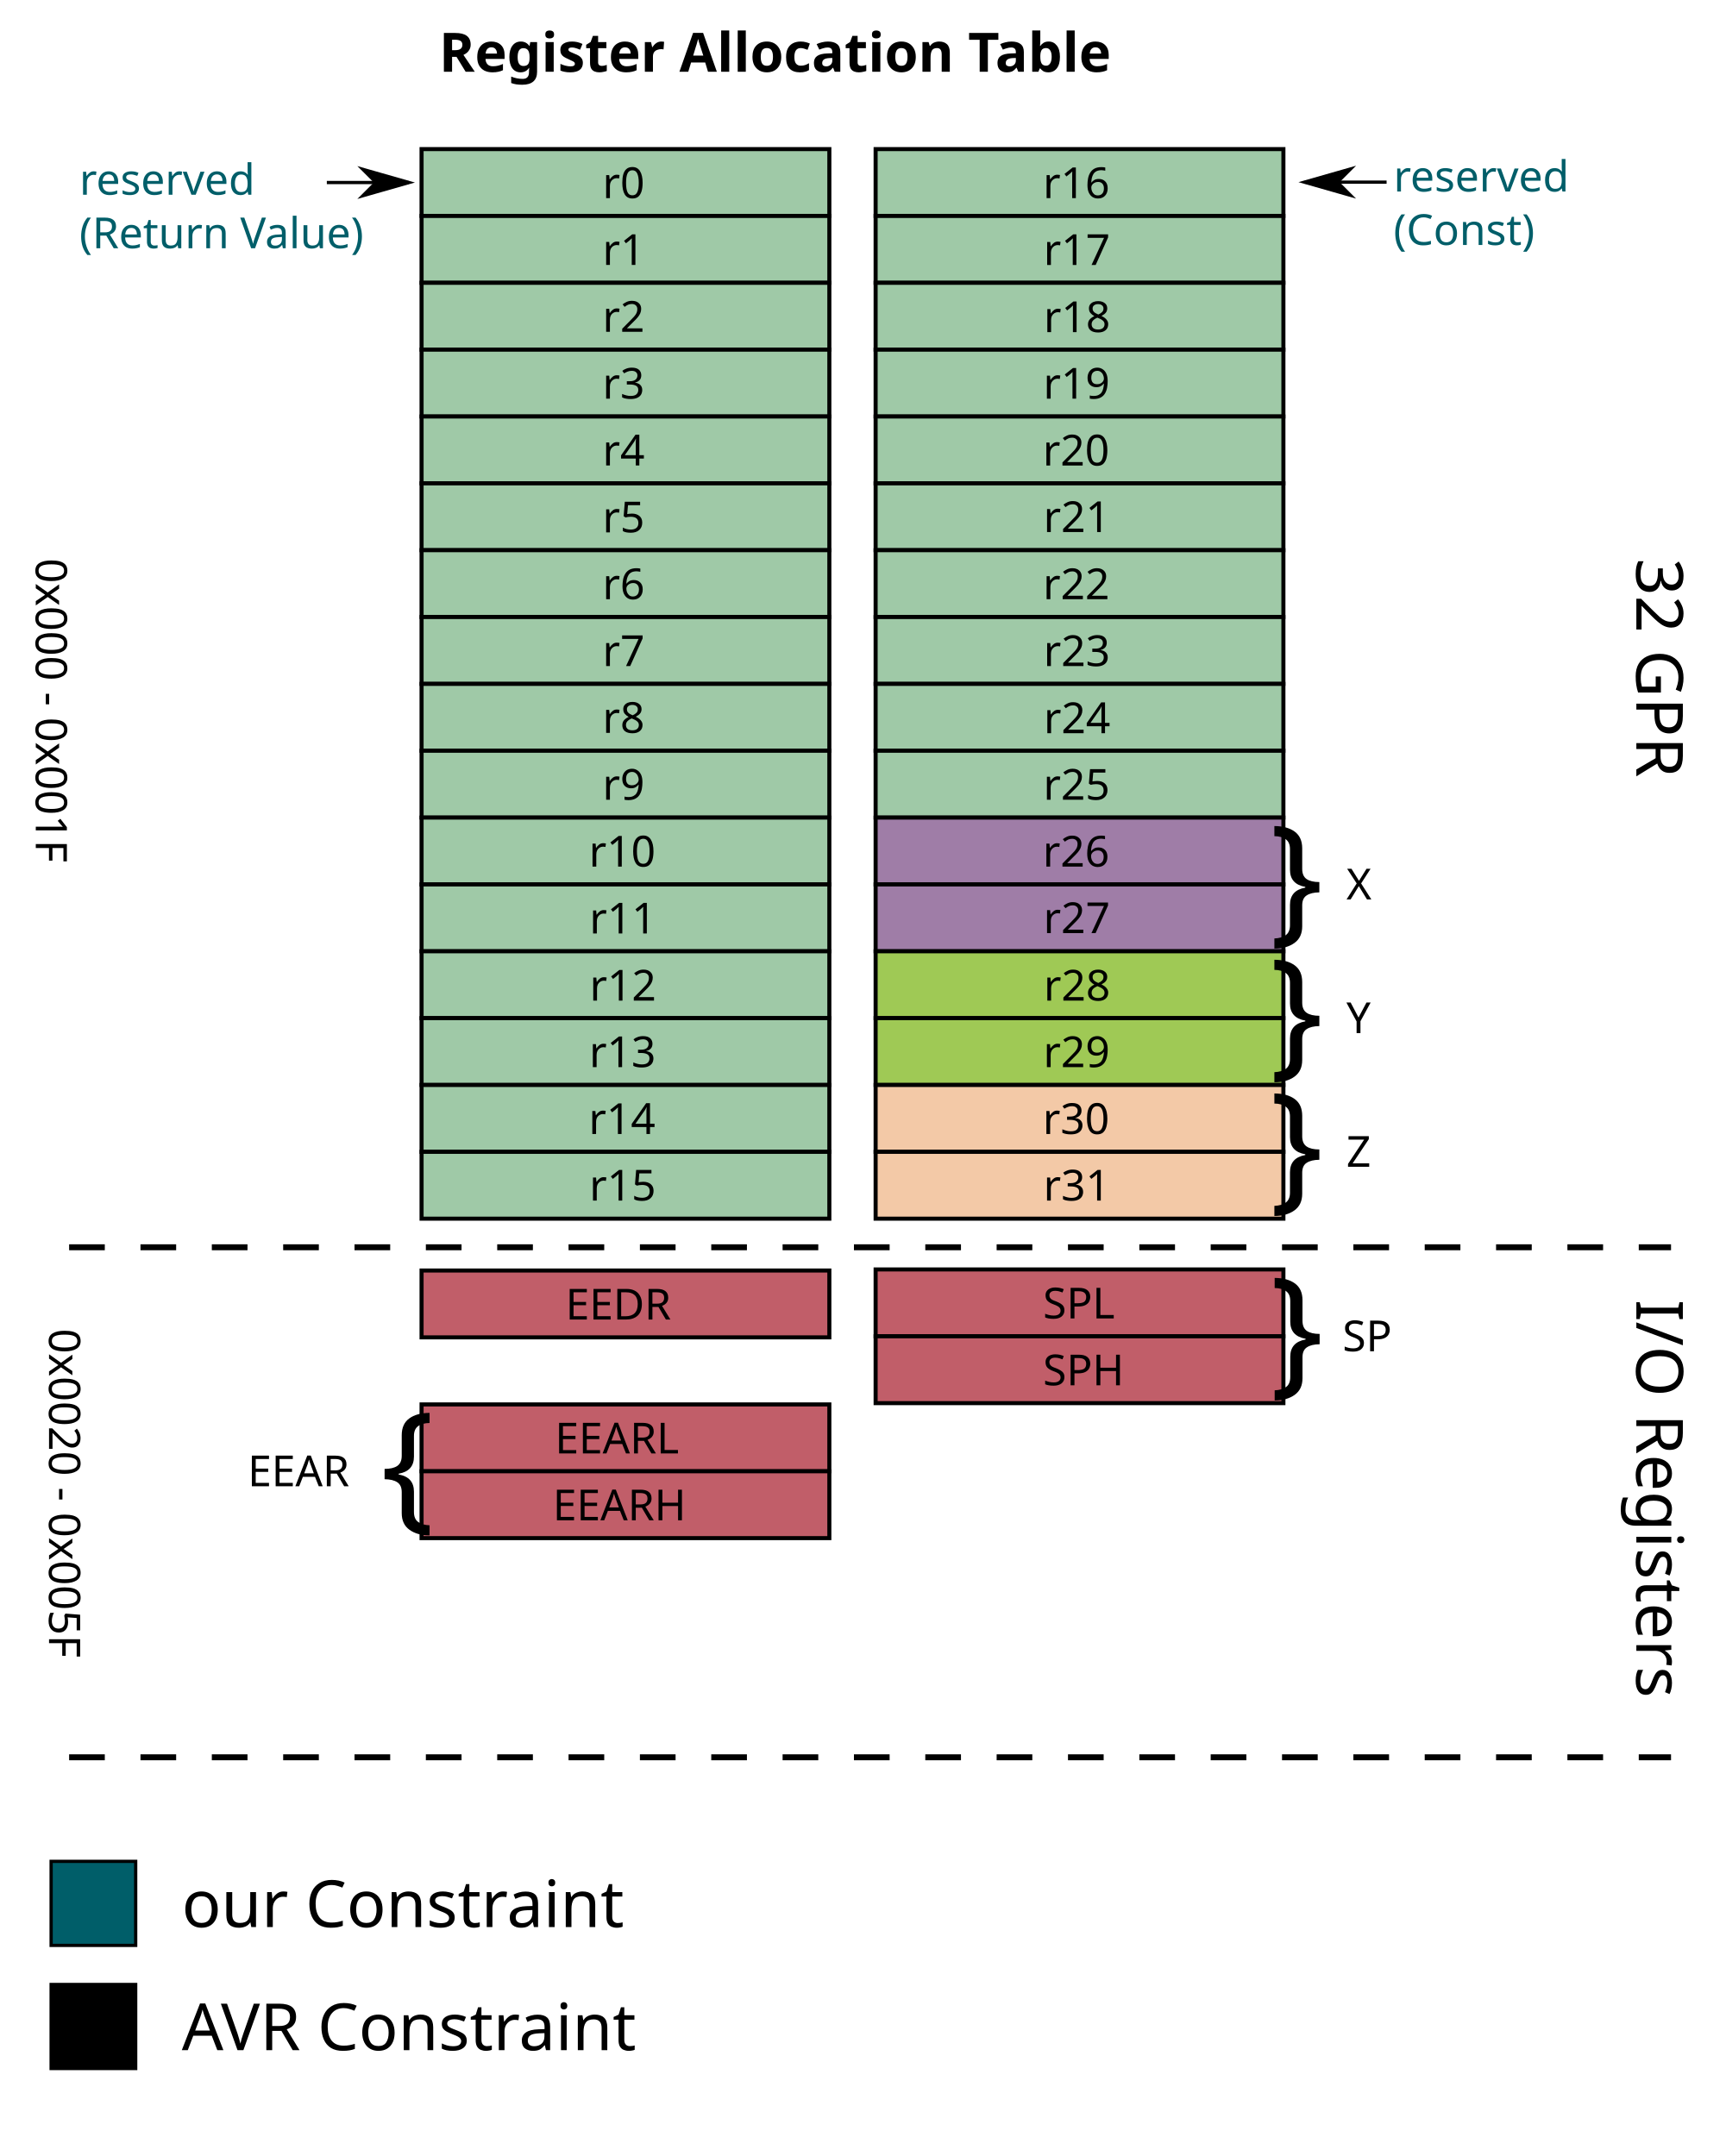
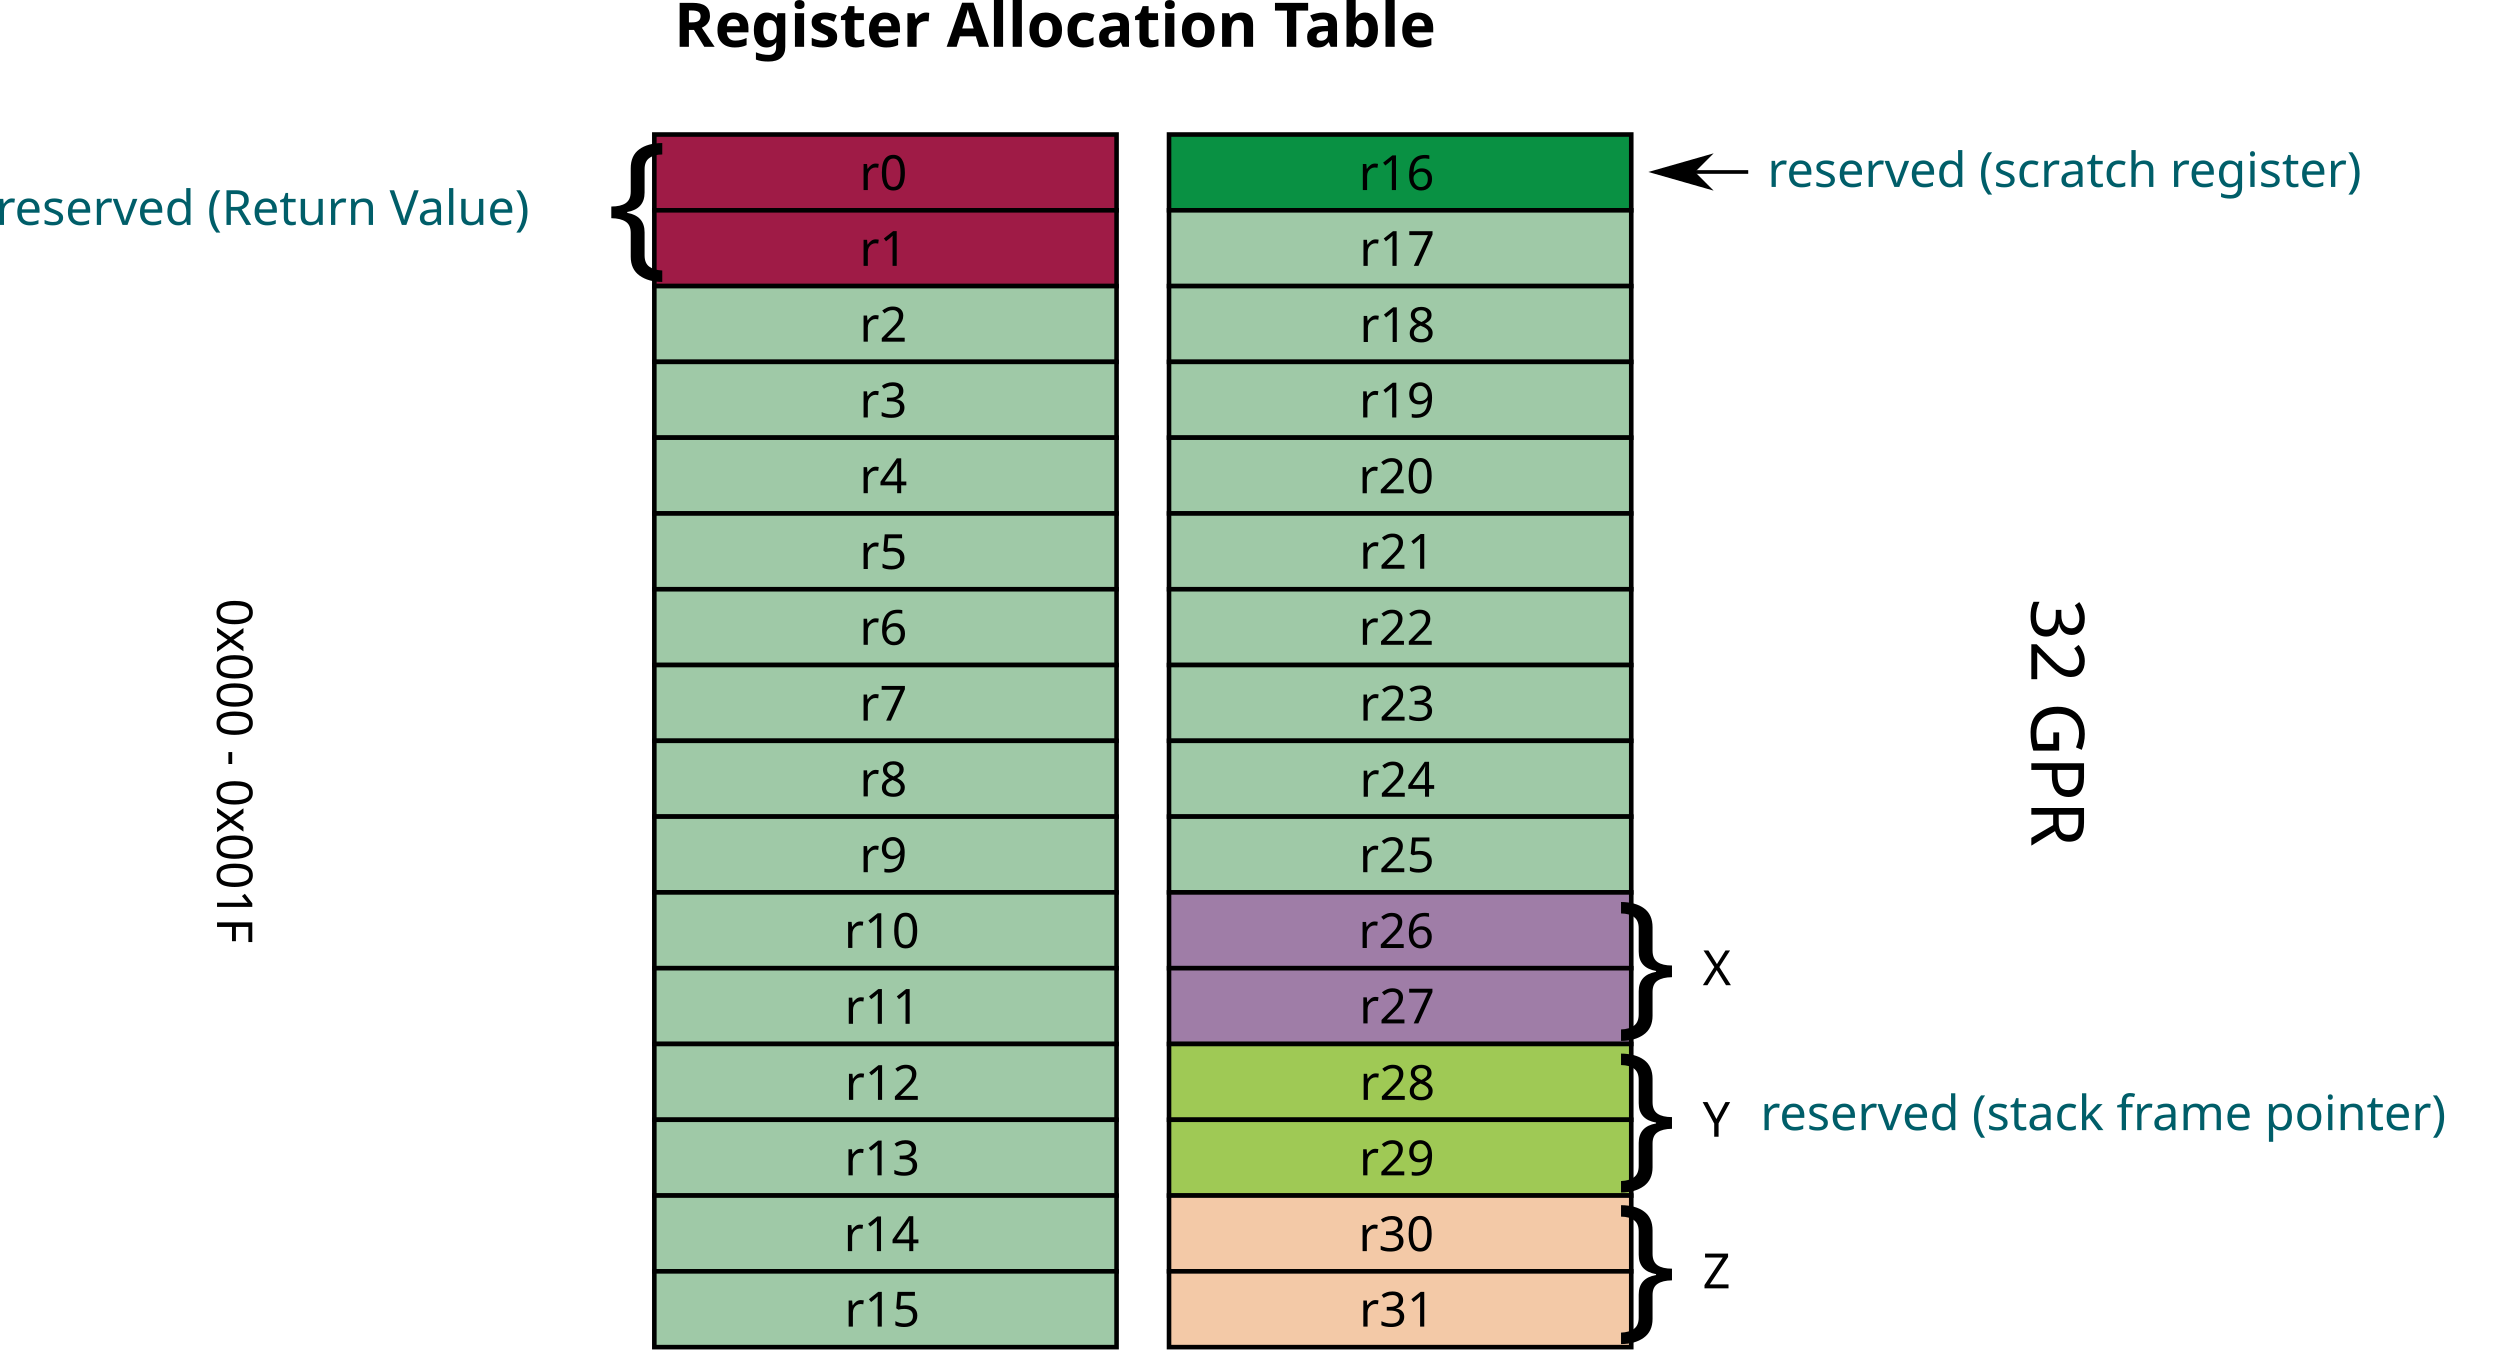
- <svg xmlns="http://www.w3.org/2000/svg" width="280mm" height="350mm" viewBox="0 0 280 350" version="1.1" id="svg8">
+ <svg xmlns="http://www.w3.org/2000/svg" width="357.966mm" height="193.22mm" viewBox="0 0 357.966 193.22" version="1.1" id="svg8">
  <defs id="defs2">
-     <marker style="overflow:visible;" id="Arrow1Lend" refX="0.0" refY="0.0" orient="auto">
-       <path transform="scale(0.8) rotate(180) translate(12.5,0)" style="fill-rule:evenodd;stroke:#000000;stroke-width:1pt;stroke-opacity:1;fill:#000000;fill-opacity:1" d="M 0.0,0.0 L 5.0,-5.0 L -12.5,0.0 L 5.0,5.0 L 0.0,0.0 z " id="path1787" />
+     <marker style="overflow:visible" id="Arrow1Lend" refX="0" refY="0" orient="auto">
+       <path transform="matrix(-0.8,0,0,-0.8,-10,0)" style="fill:#000000;fill-opacity:1;fill-rule:evenodd;stroke:#000000;stroke-width:1pt;stroke-opacity:1" d="M 0,0 5,-5 -12.5,0 5,5 Z" id="path1787" />
    </marker>
    <marker style="overflow:visible" id="Arrow1Lend-1" refX="0" refY="0" orient="auto">
      <path transform="matrix(-0.8,0,0,-0.8,-10,0)" style="fill:#000000;fill-opacity:1;fill-rule:evenodd;stroke:#000000;stroke-width:1pt;stroke-opacity:1" d="M 0,0 5,-5 -12.5,0 5,5 Z" id="path1787-7" />
    </marker>
  </defs>
-   <g id="layer1">
-     <rect style="opacity:0.999;fill:#9fc9a7;fill-opacity:1;stroke:#000000;stroke-width:0.657;stroke-miterlimit:4;stroke-dasharray:none;stroke-opacity:1" id="rect842" width="66.186" height="10.852" x="68.422" y="24.205" />
+   <g id="layer1" transform="translate(25.2689,-4.944239)">
+     <rect style="opacity:0.999;fill:#9f1b46;fill-opacity:1;stroke:#000000;stroke-width:0.657;stroke-miterlimit:4;stroke-dasharray:none;stroke-opacity:1" id="rect842" width="66.186" height="10.852" x="68.422" y="24.205" />
    <text xml:space="preserve" style="font-size:8.819px;line-height:1.25;font-family:sans-serif;letter-spacing:0px;stroke-width:0.174;stroke-miterlimit:4;stroke-dasharray:none" x="71.251" y="11.645" id="text846">
      <tspan id="tspan844" x="71.251" y="11.645" style="font-style:normal;font-variant:normal;font-weight:bold;font-stretch:normal;font-size:8.819px;font-family:sans-serif;-inkscape-font-specification:'sans-serif Bold';stroke-width:0.174;stroke-miterlimit:4;stroke-dasharray:none">Register Allocation Table</tspan>
    </text>
    <text xml:space="preserve" style="font-size:6.95px;line-height:1.25;font-family:sans-serif;letter-spacing:0px;stroke-width:0.174" x="97.79" y="32.161" id="text850">
      <tspan id="tspan848" x="97.79" y="32.161" style="stroke-width:0.174">r0</tspan>
    </text>
-     <rect style="opacity:0.999;fill:#9fc9a7;fill-opacity:1;stroke:#000000;stroke-width:0.657;stroke-miterlimit:4;stroke-dasharray:none;stroke-opacity:1" id="rect842-3" width="66.186" height="10.852" x="68.422" y="35.057" />
+     <rect style="opacity:0.999;fill:#9f1b46;fill-opacity:1;stroke:#000000;stroke-width:0.657;stroke-miterlimit:4;stroke-dasharray:none;stroke-opacity:1" id="rect842-3" width="66.186" height="10.852" x="68.422" y="35.057" />
    <text xml:space="preserve" style="font-size:6.95px;line-height:1.25;font-family:sans-serif;letter-spacing:0px;stroke-width:0.174" x="97.79" y="43.013" id="text850-6">
      <tspan id="tspan848-7" x="97.79" y="43.013" style="stroke-width:0.174">r1</tspan>
    </text>
    <rect style="opacity:0.999;fill:#9fc9a7;fill-opacity:1;stroke:#000000;stroke-width:0.657;stroke-miterlimit:4;stroke-dasharray:none;stroke-opacity:1" id="rect842-5" width="66.186" height="10.852" x="68.422" y="45.909" />
    <text xml:space="preserve" style="font-size:6.95px;line-height:1.25;font-family:sans-serif;letter-spacing:0px;stroke-width:0.174" x="97.79" y="53.865" id="text850-3">
      <tspan id="tspan848-5" x="97.79" y="53.865" style="stroke-width:0.174">r2</tspan>
    </text>
    <rect style="opacity:0.999;fill:#9fc9a7;fill-opacity:1;stroke:#000000;stroke-width:0.657;stroke-miterlimit:4;stroke-dasharray:none;stroke-opacity:1" id="rect842-3-6" width="66.186" height="10.852" x="68.422" y="56.761" />
    <text xml:space="preserve" style="font-size:6.95px;line-height:1.25;font-family:sans-serif;letter-spacing:0px;stroke-width:0.174" x="97.79" y="64.716" id="text850-6-2">
      <tspan id="tspan848-7-9" x="97.79" y="64.716" style="stroke-width:0.174">r3</tspan>
    </text>
    <rect style="opacity:0.999;fill:#9fc9a7;fill-opacity:1;stroke:#000000;stroke-width:0.657;stroke-miterlimit:4;stroke-dasharray:none;stroke-opacity:1" id="rect842-1" width="66.186" height="10.852" x="68.422" y="67.613" />
    <text xml:space="preserve" style="font-size:6.95px;line-height:1.25;font-family:sans-serif;letter-spacing:0px;stroke-width:0.174" x="97.79" y="75.568" id="text850-2">
      <tspan id="tspan848-70" x="97.79" y="75.568" style="stroke-width:0.174">r4</tspan>
    </text>
    <rect style="opacity:0.999;fill:#9fc9a7;fill-opacity:1;stroke:#000000;stroke-width:0.657;stroke-miterlimit:4;stroke-dasharray:none;stroke-opacity:1" id="rect842-3-9" width="66.186" height="10.852" x="68.422" y="78.465" />
    <text xml:space="preserve" style="font-size:6.95px;line-height:1.25;font-family:sans-serif;letter-spacing:0px;stroke-width:0.174" x="97.79" y="86.42" id="text850-6-3">
      <tspan id="tspan848-7-6" x="97.79" y="86.42" style="stroke-width:0.174">r5</tspan>
    </text>
    <rect style="opacity:0.999;fill:#9fc9a7;fill-opacity:1;stroke:#000000;stroke-width:0.657;stroke-miterlimit:4;stroke-dasharray:none;stroke-opacity:1" id="rect842-5-0" width="66.186" height="10.852" x="68.422" y="89.316" />
    <text xml:space="preserve" style="font-size:6.95px;line-height:1.25;font-family:sans-serif;letter-spacing:0px;stroke-width:0.174" x="97.79" y="97.272" id="text850-3-6">
      <tspan id="tspan848-5-2" x="97.79" y="97.272" style="stroke-width:0.174">r6</tspan>
    </text>
    <rect style="opacity:0.999;fill:#9fc9a7;fill-opacity:1;stroke:#000000;stroke-width:0.657;stroke-miterlimit:4;stroke-dasharray:none;stroke-opacity:1" id="rect842-3-6-6" width="66.186" height="10.852" x="68.422" y="100.168" />
    <text xml:space="preserve" style="font-size:6.95px;line-height:1.25;font-family:sans-serif;letter-spacing:0px;stroke-width:0.174" x="97.79" y="108.124" id="text850-6-2-1">
      <tspan id="tspan848-7-9-8" x="97.79" y="108.124" style="stroke-width:0.174">r7</tspan>
    </text>
    <rect style="opacity:0.999;fill:#9fc9a7;fill-opacity:1;stroke:#000000;stroke-width:0.657;stroke-miterlimit:4;stroke-dasharray:none;stroke-opacity:1" id="rect842-7" width="66.186" height="10.852" x="68.422" y="111.02" />
    <text xml:space="preserve" style="font-size:6.95px;line-height:1.25;font-family:sans-serif;letter-spacing:0px;stroke-width:0.174" x="97.79" y="118.976" id="text850-9">
      <tspan id="tspan848-2" x="97.79" y="118.976" style="stroke-width:0.174">r8</tspan>
    </text>
    <rect style="opacity:0.999;fill:#9fc9a7;fill-opacity:1;stroke:#000000;stroke-width:0.657;stroke-miterlimit:4;stroke-dasharray:none;stroke-opacity:1" id="rect842-3-0" width="66.186" height="10.852" x="68.422" y="121.872" />
    <text xml:space="preserve" style="font-size:6.95px;line-height:1.25;font-family:sans-serif;letter-spacing:0px;stroke-width:0.174" x="97.79" y="129.828" id="text850-6-23">
      <tspan id="tspan848-7-7" x="97.79" y="129.828" style="stroke-width:0.174">r9</tspan>
    </text>
    <rect style="opacity:0.999;fill:#9fc9a7;fill-opacity:1;stroke:#000000;stroke-width:0.657;stroke-miterlimit:4;stroke-dasharray:none;stroke-opacity:1" id="rect842-5-5" width="66.186" height="10.852" x="68.422" y="132.724" />
    <text xml:space="preserve" style="font-size:6.95px;line-height:1.25;font-family:sans-serif;letter-spacing:0px;stroke-width:0.174" x="95.58" y="140.68" id="text850-3-9">
      <tspan id="tspan848-5-22" x="95.58" y="140.68" style="stroke-width:0.174">r10</tspan>
    </text>
    <rect style="opacity:0.999;fill:#9fc9a7;fill-opacity:1;stroke:#000000;stroke-width:0.657;stroke-miterlimit:4;stroke-dasharray:none;stroke-opacity:1" id="rect842-3-6-8" width="66.186" height="10.852" x="68.422" y="143.576" />
    <text xml:space="preserve" style="font-size:6.95px;line-height:1.25;font-family:sans-serif;letter-spacing:0px;stroke-width:0.174" x="95.669" y="151.535" id="text850-6-2-9">
      <tspan id="tspan848-7-9-7" x="95.669" y="151.535" style="stroke-width:0.174">r11</tspan>
    </text>
    <rect style="opacity:0.999;fill:#9fc9a7;fill-opacity:1;stroke:#000000;stroke-width:0.657;stroke-miterlimit:4;stroke-dasharray:none;stroke-opacity:1" id="rect842-1-3" width="66.186" height="10.852" x="68.422" y="154.428" />
    <text xml:space="preserve" style="font-size:6.95px;line-height:1.25;font-family:sans-serif;letter-spacing:0px;stroke-width:0.174" x="95.697" y="162.433" id="text850-2-6">
      <tspan id="tspan848-70-1" x="95.697" y="162.433" style="stroke-width:0.174">r12</tspan>
    </text>
    <rect style="opacity:0.999;fill:#9fc9a7;fill-opacity:1;stroke:#000000;stroke-width:0.657;stroke-miterlimit:4;stroke-dasharray:none;stroke-opacity:1" id="rect842-3-9-2" width="66.186" height="10.852" x="68.422" y="165.28" />
    <text xml:space="preserve" style="font-size:6.95px;line-height:1.25;font-family:sans-serif;letter-spacing:0px;stroke-width:0.174" x="95.627" y="173.236" id="text850-6-3-9">
      <tspan id="tspan848-7-6-3" x="95.627" y="173.236" style="stroke-width:0.174">r13</tspan>
    </text>
    <rect style="opacity:0.999;fill:#9fc9a7;fill-opacity:1;stroke:#000000;stroke-width:0.657;stroke-miterlimit:4;stroke-dasharray:none;stroke-opacity:1" id="rect842-5-0-1" width="66.186" height="10.852" x="68.422" y="176.132" />
    <text xml:space="preserve" style="font-size:6.95px;line-height:1.25;font-family:sans-serif;letter-spacing:0px;stroke-width:0.174" x="95.544" y="184.091" id="text850-3-6-9">
      <tspan id="tspan848-5-2-4" x="95.544" y="184.091" style="stroke-width:0.174">r14</tspan>
    </text>
    <rect style="opacity:0.999;fill:#9fc9a7;fill-opacity:1;stroke:#000000;stroke-width:0.657;stroke-miterlimit:4;stroke-dasharray:none;stroke-opacity:1" id="rect842-3-6-6-7" width="66.186" height="10.852" x="68.422" y="186.984" />
    <text xml:space="preserve" style="font-size:6.95px;line-height:1.25;font-family:sans-serif;letter-spacing:0px;stroke-width:0.174" x="95.653" y="194.894" id="text850-6-2-1-8">
      <tspan id="tspan848-7-9-8-4" x="95.653" y="194.894" style="stroke-width:0.174">r15</tspan>
    </text>
-     <rect style="opacity:0.999;fill:#9fc9a7;fill-opacity:1;stroke:#000000;stroke-width:0.657;stroke-miterlimit:4;stroke-dasharray:none;stroke-opacity:1" id="rect842-5-5-8" width="66.186" height="10.852" x="142.118" y="24.205" />
+     <rect style="opacity:0.999;fill:#099143;fill-opacity:1;stroke:#000000;stroke-width:0.657;stroke-miterlimit:4;stroke-dasharray:none;stroke-opacity:1" id="rect842-5-5-8" width="66.186" height="10.852" x="142.118" y="24.205" />
    <text xml:space="preserve" style="font-size:6.95px;line-height:1.25;font-family:sans-serif;letter-spacing:0px;stroke-width:0.174" x="169.276" y="32.161" id="text850-3-9-7">
      <tspan id="tspan848-5-22-1" x="169.276" y="32.161" style="stroke-width:0.174">r16</tspan>
    </text>
    <rect style="opacity:0.999;fill:#9fc9a7;fill-opacity:1;stroke:#000000;stroke-width:0.657;stroke-miterlimit:4;stroke-dasharray:none;stroke-opacity:1" id="rect842-3-6-8-7" width="66.186" height="10.852" x="142.118" y="35.057" />
    <text xml:space="preserve" style="font-size:6.95px;line-height:1.25;font-family:sans-serif;letter-spacing:0px;stroke-width:0.174" x="169.366" y="43.016" id="text850-6-2-9-2">
      <tspan id="tspan848-7-9-7-7" x="169.366" y="43.016" style="stroke-width:0.174">r17</tspan>
    </text>
    <rect style="opacity:0.999;fill:#9fc9a7;fill-opacity:1;stroke:#000000;stroke-width:0.657;stroke-miterlimit:4;stroke-dasharray:none;stroke-opacity:1" id="rect842-1-3-2" width="66.186" height="10.852" x="142.118" y="45.909" />
    <text xml:space="preserve" style="font-size:6.95px;line-height:1.25;font-family:sans-serif;letter-spacing:0px;stroke-width:0.174" x="169.393" y="53.914" id="text850-2-6-2">
      <tspan id="tspan848-70-1-6" x="169.393" y="53.914" style="stroke-width:0.174">r18</tspan>
    </text>
    <rect style="opacity:0.999;fill:#9fc9a7;fill-opacity:1;stroke:#000000;stroke-width:0.657;stroke-miterlimit:4;stroke-dasharray:none;stroke-opacity:1" id="rect842-3-9-2-1" width="66.186" height="10.852" x="142.118" y="56.761" />
    <text xml:space="preserve" style="font-size:6.95px;line-height:1.25;font-family:sans-serif;letter-spacing:0px;stroke-width:0.174" x="169.324" y="64.716" id="text850-6-3-9-0">
      <tspan id="tspan848-7-6-3-6" x="169.324" y="64.716" style="stroke-width:0.174">r19</tspan>
    </text>
    <rect style="opacity:0.999;fill:#9fc9a7;fill-opacity:1;stroke:#000000;stroke-width:0.657;stroke-miterlimit:4;stroke-dasharray:none;stroke-opacity:1" id="rect842-5-0-1-1" width="66.186" height="10.852" x="142.118" y="67.613" />
    <text xml:space="preserve" style="font-size:6.95px;line-height:1.25;font-family:sans-serif;letter-spacing:0px;stroke-width:0.174" x="169.241" y="75.572" id="text850-3-6-9-5">
      <tspan id="tspan848-5-2-4-9" x="169.241" y="75.572" style="stroke-width:0.174">r20</tspan>
    </text>
    <rect style="opacity:0.999;fill:#9fc9a7;fill-opacity:1;stroke:#000000;stroke-width:0.657;stroke-miterlimit:4;stroke-dasharray:none;stroke-opacity:1" id="rect842-3-6-6-7-4" width="66.186" height="10.852" x="142.118" y="78.465" />
    <text xml:space="preserve" style="font-size:6.95px;line-height:1.25;font-family:sans-serif;letter-spacing:0px;stroke-width:0.174" x="169.349" y="86.374" id="text850-6-2-1-8-9">
      <tspan id="tspan848-7-9-8-4-0" x="169.349" y="86.374" style="stroke-width:0.174">r21</tspan>
    </text>
    <rect style="opacity:0.999;fill:#9fc9a7;fill-opacity:1;stroke:#000000;stroke-width:0.657;stroke-miterlimit:4;stroke-dasharray:none;stroke-opacity:1" id="rect842-5-5-8-9" width="66.186" height="10.852" x="142.118" y="89.316" />
    <text xml:space="preserve" style="font-size:6.95px;line-height:1.25;font-family:sans-serif;letter-spacing:0px;stroke-width:0.174" x="169.276" y="97.272" id="text850-3-9-7-1">
      <tspan id="tspan848-5-22-1-7" x="169.276" y="97.272" style="stroke-width:0.174">r22</tspan>
    </text>
    <rect style="opacity:0.999;fill:#9fc9a7;fill-opacity:1;stroke:#000000;stroke-width:0.657;stroke-miterlimit:4;stroke-dasharray:none;stroke-opacity:1" id="rect842-3-6-8-7-7" width="66.186" height="10.852" x="142.118" y="100.168" />
    <text xml:space="preserve" style="font-size:6.95px;line-height:1.25;font-family:sans-serif;letter-spacing:0px;stroke-width:0.174" x="169.366" y="108.128" id="text850-6-2-9-2-1">
      <tspan id="tspan848-7-9-7-7-1" x="169.366" y="108.128" style="stroke-width:0.174">r23</tspan>
    </text>
    <rect style="opacity:0.999;fill:#9fc9a7;fill-opacity:1;stroke:#000000;stroke-width:0.657;stroke-miterlimit:4;stroke-dasharray:none;stroke-opacity:1" id="rect842-1-3-2-5" width="66.186" height="10.852" x="142.118" y="111.02" />
    <text xml:space="preserve" style="font-size:6.95px;line-height:1.25;font-family:sans-serif;letter-spacing:0px;stroke-width:0.174" x="169.393" y="119.025" id="text850-2-6-2-9">
      <tspan id="tspan848-70-1-6-7" x="169.393" y="119.025" style="stroke-width:0.174">r24</tspan>
    </text>
    <rect style="opacity:0.999;fill:#9fc9a7;fill-opacity:1;stroke:#000000;stroke-width:0.657;stroke-miterlimit:4;stroke-dasharray:none;stroke-opacity:1" id="rect842-3-9-2-1-7" width="66.186" height="10.852" x="142.118" y="121.872" />
    <text xml:space="preserve" style="font-size:6.95px;line-height:1.25;font-family:sans-serif;letter-spacing:0px;stroke-width:0.174" x="169.324" y="129.828" id="text850-6-3-9-0-6">
      <tspan id="tspan848-7-6-3-6-7" x="169.324" y="129.828" style="stroke-width:0.174">r25</tspan>
    </text>
    <rect style="opacity:0.999;fill:#9f7da7;fill-opacity:1;stroke:#000000;stroke-width:0.657;stroke-miterlimit:4;stroke-dasharray:none;stroke-opacity:1" id="rect842-5-0-1-1-3" width="66.186" height="10.852" x="142.118" y="132.724" />
    <text xml:space="preserve" style="font-size:6.95px;line-height:1.25;font-family:sans-serif;letter-spacing:0px;stroke-width:0.174" x="169.241" y="140.683" id="text850-3-6-9-5-6">
      <tspan id="tspan848-5-2-4-9-5" x="169.241" y="140.683" style="stroke-width:0.174">r26</tspan>
    </text>
    <rect style="opacity:0.999;fill:#9f7da7;fill-opacity:1;stroke:#000000;stroke-width:0.657;stroke-miterlimit:4;stroke-dasharray:none;stroke-opacity:1" id="rect842-3-6-6-7-4-6" width="66.186" height="10.852" x="142.118" y="143.576" />
    <text xml:space="preserve" style="font-size:6.95px;line-height:1.25;font-family:sans-serif;letter-spacing:0px;stroke-width:0.174" x="169.349" y="151.486" id="text850-6-2-1-8-9-3">
      <tspan id="tspan848-7-9-8-4-0-9" x="169.349" y="151.486" style="stroke-width:0.174">r27</tspan>
    </text>
    <rect style="opacity:0.999;fill:#9fc955;fill-opacity:1;stroke:#000000;stroke-width:0.657;stroke-miterlimit:4;stroke-dasharray:none;stroke-opacity:1" id="rect842-1-3-2-5-4" width="66.186" height="10.852" x="142.118" y="154.428" />
    <text xml:space="preserve" style="font-size:6.95px;line-height:1.25;font-family:sans-serif;letter-spacing:0px;stroke-width:0.174" x="169.393" y="162.433" id="text850-2-6-2-9-8">
      <tspan id="tspan848-70-1-6-7-1" x="169.393" y="162.433" style="stroke-width:0.174">r28</tspan>
    </text>
    <rect style="opacity:0.999;fill:#9fc955;fill-opacity:1;stroke:#000000;stroke-width:0.657;stroke-miterlimit:4;stroke-dasharray:none;stroke-opacity:1" id="rect842-3-9-2-1-7-2" width="66.186" height="10.852" x="142.118" y="165.28" />
    <text xml:space="preserve" style="font-size:6.95px;line-height:1.25;font-family:sans-serif;letter-spacing:0px;stroke-width:0.174" x="169.324" y="173.236" id="text850-6-3-9-0-6-9">
      <tspan id="tspan848-7-6-3-6-7-3" x="169.324" y="173.236" style="stroke-width:0.174">r29</tspan>
    </text>
    <rect style="opacity:0.999;fill:#f3c9a7;fill-opacity:1;stroke:#000000;stroke-width:0.657;stroke-miterlimit:4;stroke-dasharray:none;stroke-opacity:1" id="rect842-5-0-1-1-3-9" width="66.186" height="10.852" x="142.118" y="176.132" />
    <text xml:space="preserve" style="font-size:6.95px;line-height:1.25;font-family:sans-serif;letter-spacing:0px;stroke-width:0.174" x="169.241" y="184.091" id="text850-3-6-9-5-6-0">
      <tspan id="tspan848-5-2-4-9-5-8" x="169.241" y="184.091" style="stroke-width:0.174">r30</tspan>
    </text>
    <rect style="opacity:0.999;fill:#f3c9a7;fill-opacity:1;stroke:#000000;stroke-width:0.657;stroke-miterlimit:4;stroke-dasharray:none;stroke-opacity:1" id="rect842-3-6-6-7-4-6-8" width="66.186" height="10.852" x="142.118" y="186.984" />
    <text xml:space="preserve" style="font-size:6.95px;line-height:1.25;font-family:sans-serif;letter-spacing:0px;stroke-width:0.174" x="169.349" y="194.894" id="text850-6-2-1-8-9-3-5">
      <tspan id="tspan848-7-9-8-4-0-9-0" x="169.349" y="194.894" style="stroke-width:0.174">r31</tspan>
    </text>
    <text xml:space="preserve" style="font-size:22.806px;line-height:1.25;font-family:sans-serif;letter-spacing:0px;stroke-width:0.57" x="206.107" y="150.38" id="text1564">
      <tspan id="tspan1562" x="206.107" y="150.38" style="stroke-width:0.57">}</tspan>
    </text>
    <text xml:space="preserve" style="font-size:6.95px;line-height:1.25;font-family:sans-serif;letter-spacing:0px;stroke-width:0.174" x="218.529" y="146.006" id="text1568">
      <tspan id="tspan1566" x="218.529" y="146.006" style="stroke-width:0.174">X</tspan>
    </text>
    <text xml:space="preserve" style="font-size:22.806px;line-height:1.25;font-family:sans-serif;letter-spacing:0px;stroke-width:0.57" x="206.107" y="172.084" id="text1564-9">
      <tspan id="tspan1562-6" x="206.107" y="172.084" style="stroke-width:0.57">}</tspan>
    </text>
    <text xml:space="preserve" style="font-size:6.95px;line-height:1.25;font-family:sans-serif;letter-spacing:0px;stroke-width:0.174" x="218.529" y="167.71" id="text1568-3">
      <tspan id="tspan1566-8" x="218.529" y="167.71" style="stroke-width:0.174">Y</tspan>
    </text>
    <text xml:space="preserve" style="font-size:22.806px;line-height:1.25;font-family:sans-serif;letter-spacing:0px;stroke-width:0.57" x="206.107" y="193.788" id="text1564-9-5">
      <tspan id="tspan1562-6-6" x="206.107" y="193.788" style="stroke-width:0.57">}</tspan>
    </text>
    <text xml:space="preserve" style="font-size:6.95px;line-height:1.25;font-family:sans-serif;letter-spacing:0px;stroke-width:0.174" x="218.529" y="189.414" id="text1568-3-1">
      <tspan id="tspan1566-8-1" x="218.529" y="189.414" style="stroke-width:0.174">Z</tspan>
    </text>
-     <rect style="opacity:0.999;fill:#c15e69;fill-opacity:1;stroke:#000000;stroke-width:0.657;stroke-miterlimit:4;stroke-dasharray:none;stroke-opacity:1" id="rect842-5-5-8-5" width="66.186" height="10.852" x="142.118" y="206.078" />
-     <text xml:space="preserve" style="font-size:6.95px;line-height:1.25;font-family:sans-serif;letter-spacing:0px;stroke-width:0.174" x="169.276" y="214.034" id="text850-3-9-7-9">
-       <tspan id="tspan848-5-22-1-8" x="169.276" y="214.034" style="stroke-width:0.174">SPL</tspan>
+     <text xml:space="preserve" style="font-size:6.95px;line-height:1.25;font-family:sans-serif;letter-spacing:0px;fill:#005e69;fill-opacity:1;stroke-width:0.174;stroke-miterlimit:4;stroke-dasharray:none" x="-25.9" y="37.151" id="text850-4">
+       <tspan x="-25.9" y="37.151" style="fill:#005e69;fill-opacity:1;stroke-width:0.174;stroke-miterlimit:4;stroke-dasharray:none" id="tspan2262">reserved (Return Value)</tspan>
    </text>
-     <rect style="opacity:0.999;fill:#c15e69;fill-opacity:1;stroke:#000000;stroke-width:0.657;stroke-miterlimit:4;stroke-dasharray:none;stroke-opacity:1" id="rect842-5-5-8-5-4" width="66.186" height="10.852" x="142.118" y="216.93" />
-     <text xml:space="preserve" style="font-size:6.95px;line-height:1.25;font-family:sans-serif;letter-spacing:0px;stroke-width:0.174" x="169.276" y="224.886" id="text850-3-9-7-9-8">
-       <tspan id="tspan848-5-22-1-8-1" x="169.276" y="224.886" style="stroke-width:0.174">SPH</tspan>
-     </text>
-     <text xml:space="preserve" style="font-size:22.806px;line-height:1.25;font-family:sans-serif;letter-spacing:0px;stroke-width:0.57" x="206.154" y="223.734" id="text1564-9-5-0">
-       <tspan id="tspan1562-6-6-3" x="206.154" y="223.734" style="stroke-width:0.57">}</tspan>
-     </text>
-     <text xml:space="preserve" style="font-size:6.95px;line-height:1.25;font-family:sans-serif;letter-spacing:0px;stroke-width:0.174" x="217.89" y="219.36" id="text1568-3-1-0">
-       <tspan id="tspan1566-8-1-4" x="217.89" y="219.36" style="stroke-width:0.174">SP</tspan>
-     </text>
-     <text xml:space="preserve" style="font-size:6.95px;line-height:1.25;font-family:sans-serif;letter-spacing:0px;fill:#005e69;fill-opacity:1;stroke-width:0.174;stroke-miterlimit:4;stroke-dasharray:none" x="12.887" y="31.61" id="text850-4">
-       <tspan id="tspan848-4" x="12.887" y="31.61" style="fill:#005e69;fill-opacity:1;stroke-width:0.174;stroke-miterlimit:4;stroke-dasharray:none">reserved</tspan>
-       <tspan x="12.887" y="40.297" style="fill:#005e69;fill-opacity:1;stroke-width:0.174;stroke-miterlimit:4;stroke-dasharray:none" id="tspan2262">(Return Value)</tspan>
-     </text>
-     <path style="fill:none;stroke:#000000;stroke-width:0.526;stroke-linecap:butt;stroke-linejoin:miter;stroke-miterlimit:4;stroke-dasharray:none;stroke-opacity:1;marker-end:url(#Arrow1Lend)" d="M 53.046,29.631 H 66.325" id="path1782" />
-     <text xml:space="preserve" style="font-size:6.95px;line-height:1.25;font-family:sans-serif;letter-spacing:0px;fill:#005e69;fill-opacity:1;stroke-width:0.174" x="226.181" y="31.084" id="text850-4-5">
-       <tspan id="tspan848-4-9" x="226.181" y="31.084" style="fill:#005e69;fill-opacity:1;stroke-width:0.174">reserved </tspan>
-       <tspan x="226.181" y="39.771" style="fill:#005e69;fill-opacity:1;stroke-width:0.174" id="tspan2260">(Const)</tspan>
+     <text xml:space="preserve" style="font-size:6.95px;line-height:1.25;font-family:sans-serif;letter-spacing:0px;fill:#005e69;fill-opacity:1;stroke-width:0.174" x="227.801" y="31.71" id="text850-4-5">
+       <tspan x="227.801" y="31.71" style="fill:#005e69;fill-opacity:1;stroke-width:0.174" id="tspan2260">reserved (scratch register)</tspan>
    </text>
    <path style="fill:none;stroke:#000000;stroke-width:0.526;stroke-linecap:butt;stroke-linejoin:miter;stroke-miterlimit:4;stroke-dasharray:none;stroke-opacity:1;marker-end:url(#Arrow1Lend-1)" d="M 225.052,29.57 H 211.773" id="path1782-6" />
-     <rect style="opacity:0.999;fill:#005e69;fill-opacity:1;stroke:#000000;stroke-width:0.526;stroke-miterlimit:4;stroke-dasharray:none;stroke-opacity:1" id="rect2264" width="13.726" height="13.643" x="8.298" y="302.168" />
-     <text xml:space="preserve" style="font-size:10.583px;line-height:1.25;font-family:sans-serif;letter-spacing:0px;stroke-width:0.265" x="29.508" y="312.835" id="text2268">
-       <tspan id="tspan2266" x="29.508" y="312.835" style="stroke-width:0.265">our Constraint</tspan>
-     </text>
-     <rect style="opacity:0.999;fill:#000000;fill-opacity:1;stroke:#000000;stroke-width:0.526;stroke-miterlimit:4;stroke-dasharray:none;stroke-opacity:1" id="rect2264-2" width="13.726" height="13.643" x="8.298" y="322.155" />
-     <text xml:space="preserve" style="font-size:10.583px;line-height:1.25;font-family:sans-serif;letter-spacing:0px;stroke-width:0.265" x="29.508" y="332.822" id="text2268-1">
-       <tspan id="tspan2266-7" x="29.508" y="332.822" style="stroke-width:0.265">AVR Constraint</tspan>
-     </text>
-     <rect style="opacity:0.999;fill:#c15e69;fill-opacity:1;stroke:#000000;stroke-width:0.657;stroke-miterlimit:4;stroke-dasharray:none;stroke-opacity:1" id="rect842-5-5-8-5-8" width="66.186" height="10.852" x="68.422" y="206.253" />
-     <text xml:space="preserve" style="font-size:6.95px;line-height:1.25;font-family:sans-serif;letter-spacing:0px;stroke-width:0.174" x="91.793" y="214.212" id="text850-3-9-7-9-5">
-       <tspan id="tspan848-5-22-1-8-7" x="91.793" y="214.212" style="stroke-width:0.174">EEDR</tspan>
-     </text>
-     <rect style="opacity:0.999;fill:#c15e69;fill-opacity:1;stroke:#000000;stroke-width:0.657;stroke-miterlimit:4;stroke-dasharray:none;stroke-opacity:1" id="rect842-5-5-8-5-41" width="66.186" height="10.852" x="68.422" y="227.991" />
-     <text xml:space="preserve" style="font-size:6.95px;line-height:1.25;font-family:sans-serif;letter-spacing:0px;stroke-width:0.174" x="90.074" y="235.95" id="text850-3-9-7-9-85">
-       <tspan id="tspan848-5-22-1-8-9" x="90.074" y="235.95" style="stroke-width:0.174">EEARL</tspan>
-     </text>
-     <rect style="opacity:0.999;fill:#c15e69;fill-opacity:1;stroke:#000000;stroke-width:0.657;stroke-miterlimit:4;stroke-dasharray:none;stroke-opacity:1" id="rect842-5-5-8-5-4-7" width="66.186" height="10.852" x="68.422" y="238.843" />
-     <text xml:space="preserve" style="font-size:6.95px;line-height:1.25;font-family:sans-serif;letter-spacing:0px;stroke-width:0.174" x="89.719" y="246.802" id="text850-3-9-7-9-8-5">
-       <tspan id="tspan848-5-22-1-8-1-3" x="89.719" y="246.802" style="stroke-width:0.174">EEARH</tspan>
-     </text>
-     <text xml:space="preserve" style="font-size:22.806px;line-height:1.25;font-family:sans-serif;letter-spacing:0px;stroke-width:0.57" x="-70.454" y="245.646" id="text1564-9-5-0-8" transform="scale(-1,1)">
-       <tspan id="tspan1562-6-6-3-8" x="-70.454" y="245.646" style="stroke-width:0.57">}</tspan>
-     </text>
-     <text xml:space="preserve" style="font-size:6.95px;line-height:1.25;font-family:sans-serif;letter-spacing:0px;stroke-width:0.174" x="40.206" y="241.273" id="text1568-3-1-0-3">
-       <tspan id="tspan1566-8-1-4-1" x="40.206" y="241.273" style="stroke-width:0.174">EEAR</tspan>
-     </text>
-     <path style="fill:none;stroke:#000000;stroke-width:0.965;stroke-linecap:butt;stroke-linejoin:miter;stroke-miterlimit:4;stroke-dasharray:5.79, 5.79;stroke-dashoffset:0;stroke-opacity:1" d="M 11.22,202.479 H 271.217" id="path2417" />
-     <path style="fill:none;stroke:#000000;stroke-width:0.965;stroke-linecap:butt;stroke-linejoin:miter;stroke-miterlimit:4;stroke-dasharray:5.79, 5.79;stroke-dashoffset:0;stroke-opacity:1" d="M 11.22,285.274 H 271.217" id="path2417-8" />
    <text xml:space="preserve" style="font-size:10.583px;line-height:1.25;font-family:sans-serif;letter-spacing:0px;stroke-width:0.265" x="90.642" y="-265.587" id="text2441" transform="rotate(90)">
      <tspan id="tspan2439" x="90.642" y="-265.587" style="stroke-width:0.265">32 GPR</tspan>
-     </text>
-     <text xml:space="preserve" style="font-size:10.583px;line-height:1.25;font-family:sans-serif;letter-spacing:0px;stroke-width:0.265" x="210.976" y="-265.587" id="text2441-9" transform="rotate(90)">
-       <tspan id="tspan2439-6" x="210.976" y="-265.587" style="stroke-width:0.265">I/O Registers</tspan>
    </text>
    <text xml:space="preserve" style="font-size:7.056px;line-height:1.25;font-family:sans-serif;letter-spacing:0px;stroke-width:0.265" x="90.642" y="-5.81" id="text2441-4" transform="rotate(90)">
      <tspan id="tspan2439-3" x="90.642" y="-5.81" style="font-size:7.056px;stroke-width:0.265">0x000 - 0x001F</tspan>
    </text>
-     <text xml:space="preserve" style="font-size:7.056px;line-height:1.25;font-family:sans-serif;letter-spacing:0px;stroke-width:0.265" x="215.692" y="-7.96" id="text2441-9-3" transform="rotate(90)">
-       <tspan id="tspan2439-6-3" x="215.692" y="-7.96" style="font-size:7.056px;stroke-width:0.265">0x0020 - 0x005F</tspan>
+     <text xml:space="preserve" style="font-size:22.806px;line-height:1.25;font-family:sans-serif;letter-spacing:0px;stroke-width:0.57" x="-70.292" y="41.705" id="text1564-9-5-0-8-3" transform="scale(-1,1)">
+       <tspan id="tspan1562-6-6-3-8-6" x="-70.292" y="41.705" style="stroke-width:0.57">}</tspan>
+     </text>
+     <text xml:space="preserve" style="font-size:6.95px;line-height:1.25;font-family:sans-serif;letter-spacing:0px;fill:#005e69;fill-opacity:1;stroke-width:0.174" x="226.794" y="166.762" id="text850-4-5-7">
+       <tspan x="226.794" y="166.762" style="fill:#005e69;fill-opacity:1;stroke-width:0.174" id="tspan1293">reserved (stack frame pointer)</tspan>
    </text>
  </g>
</svg>
